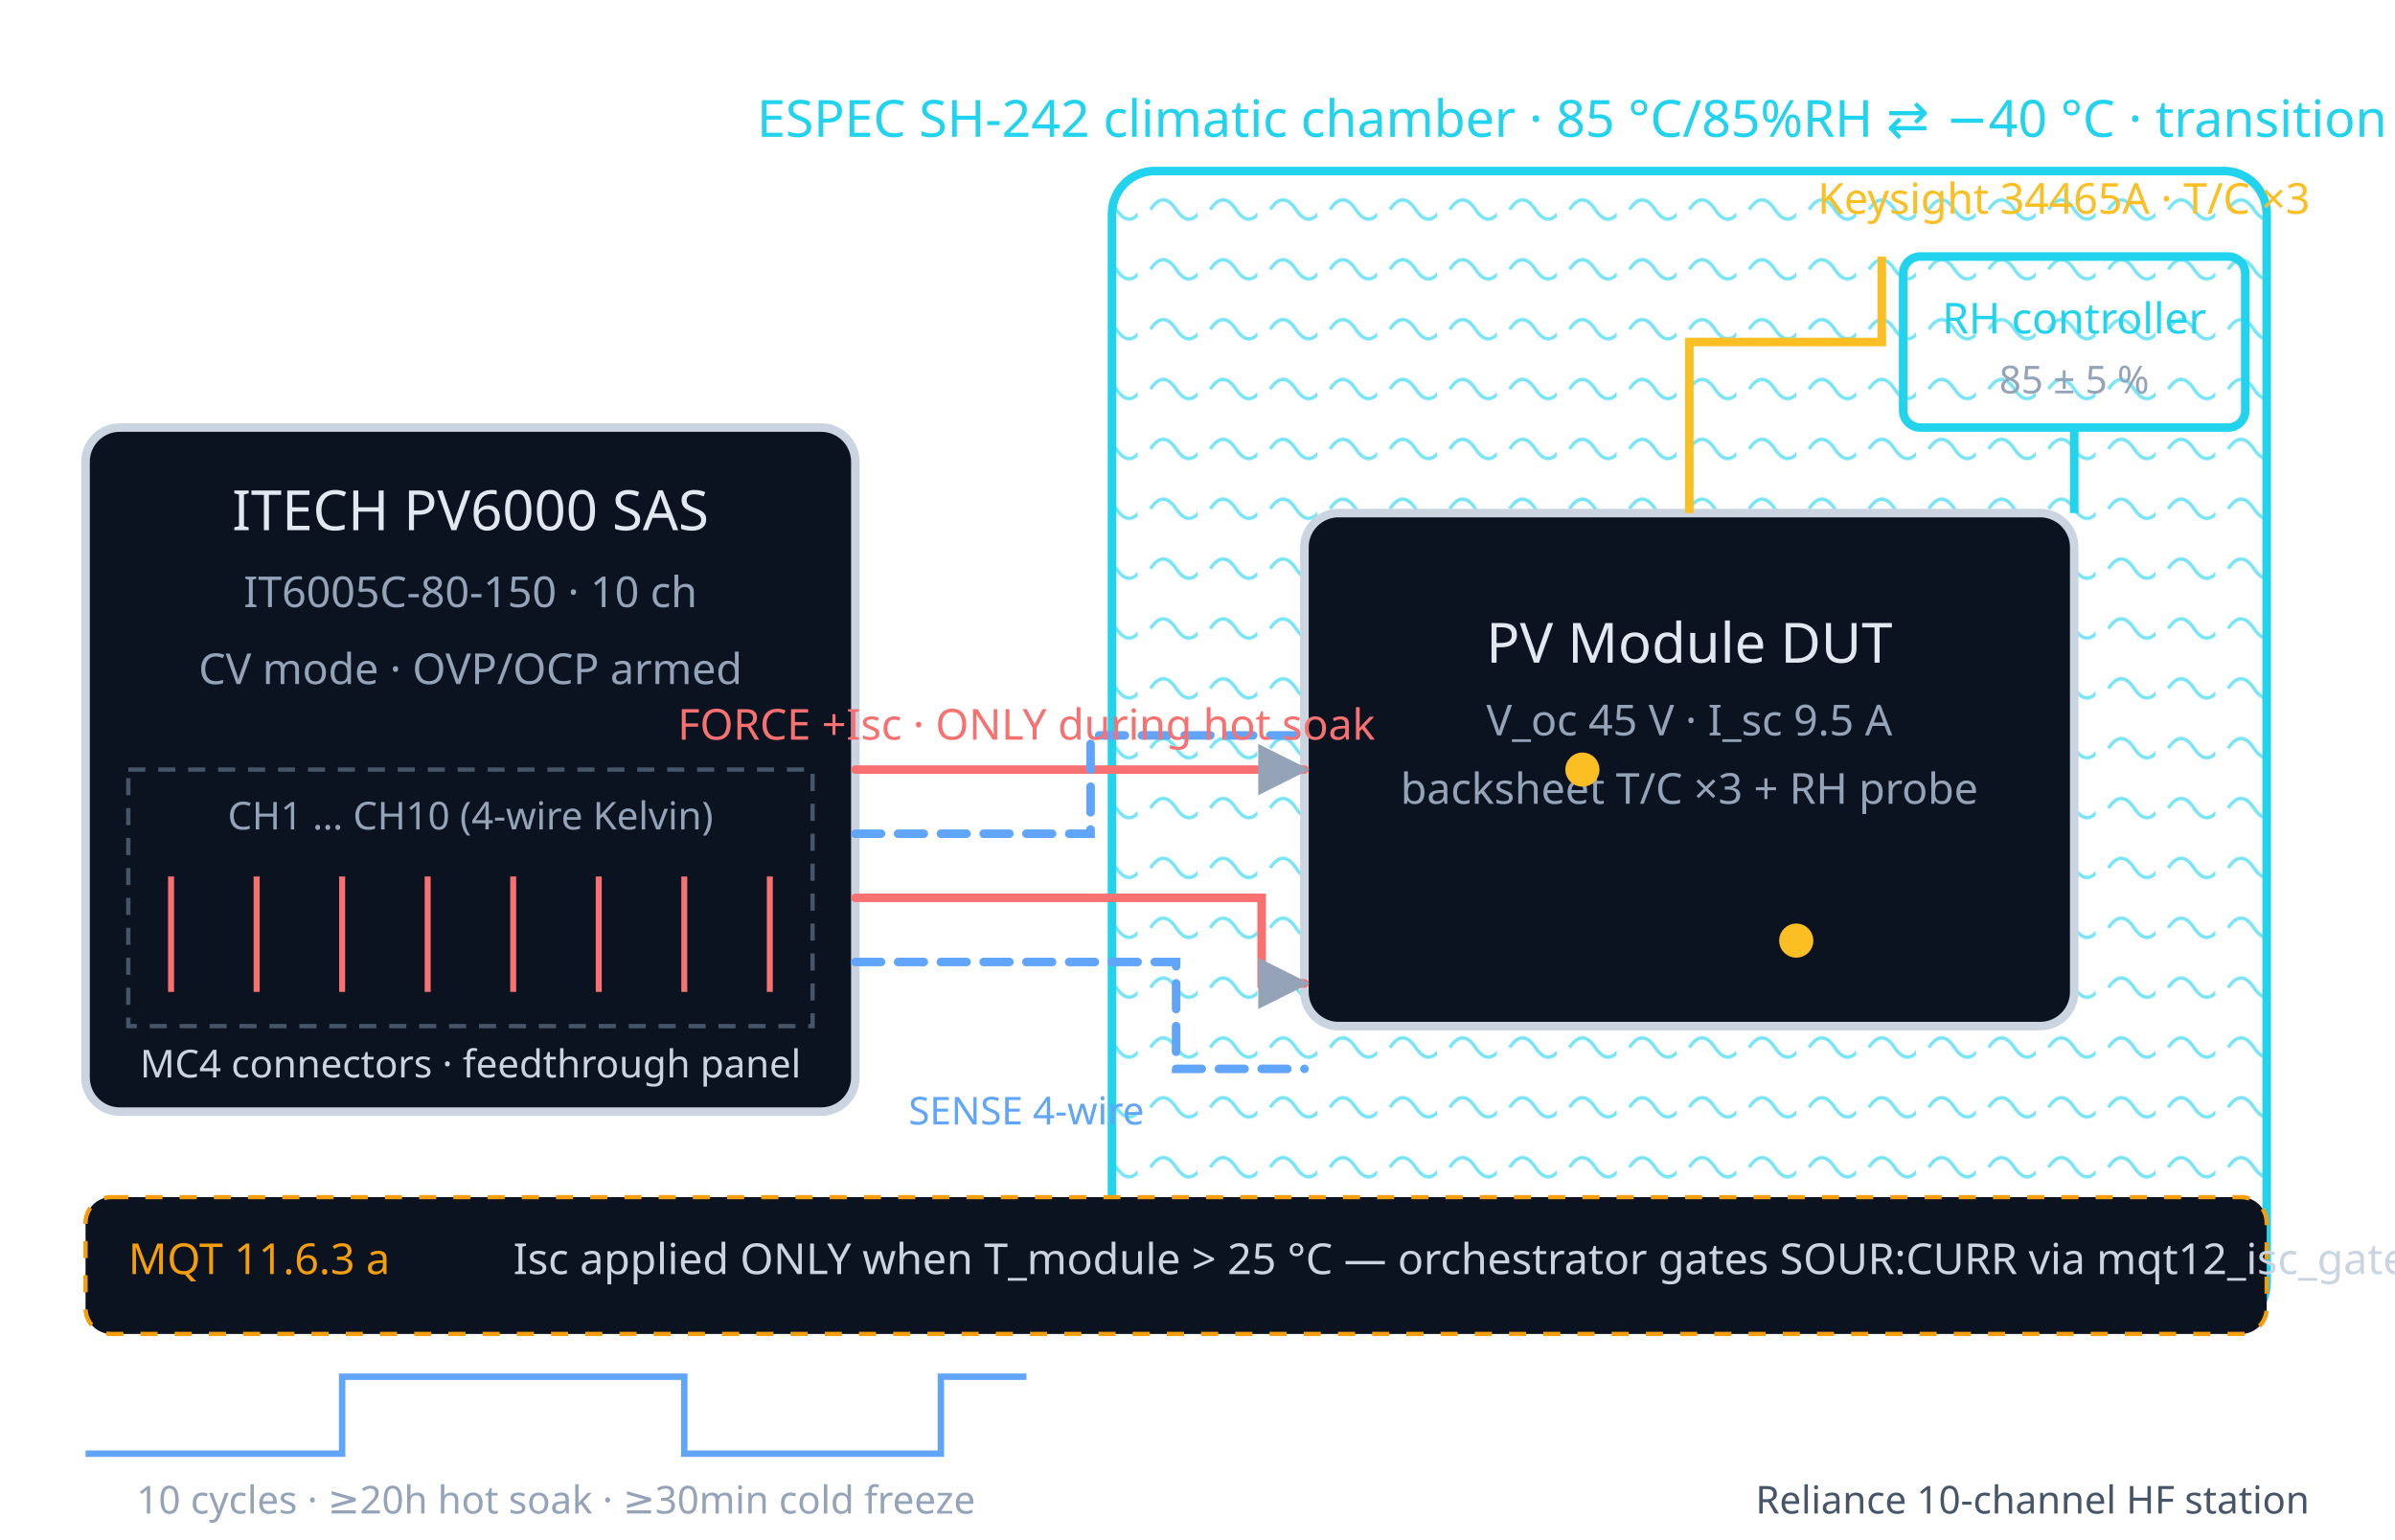
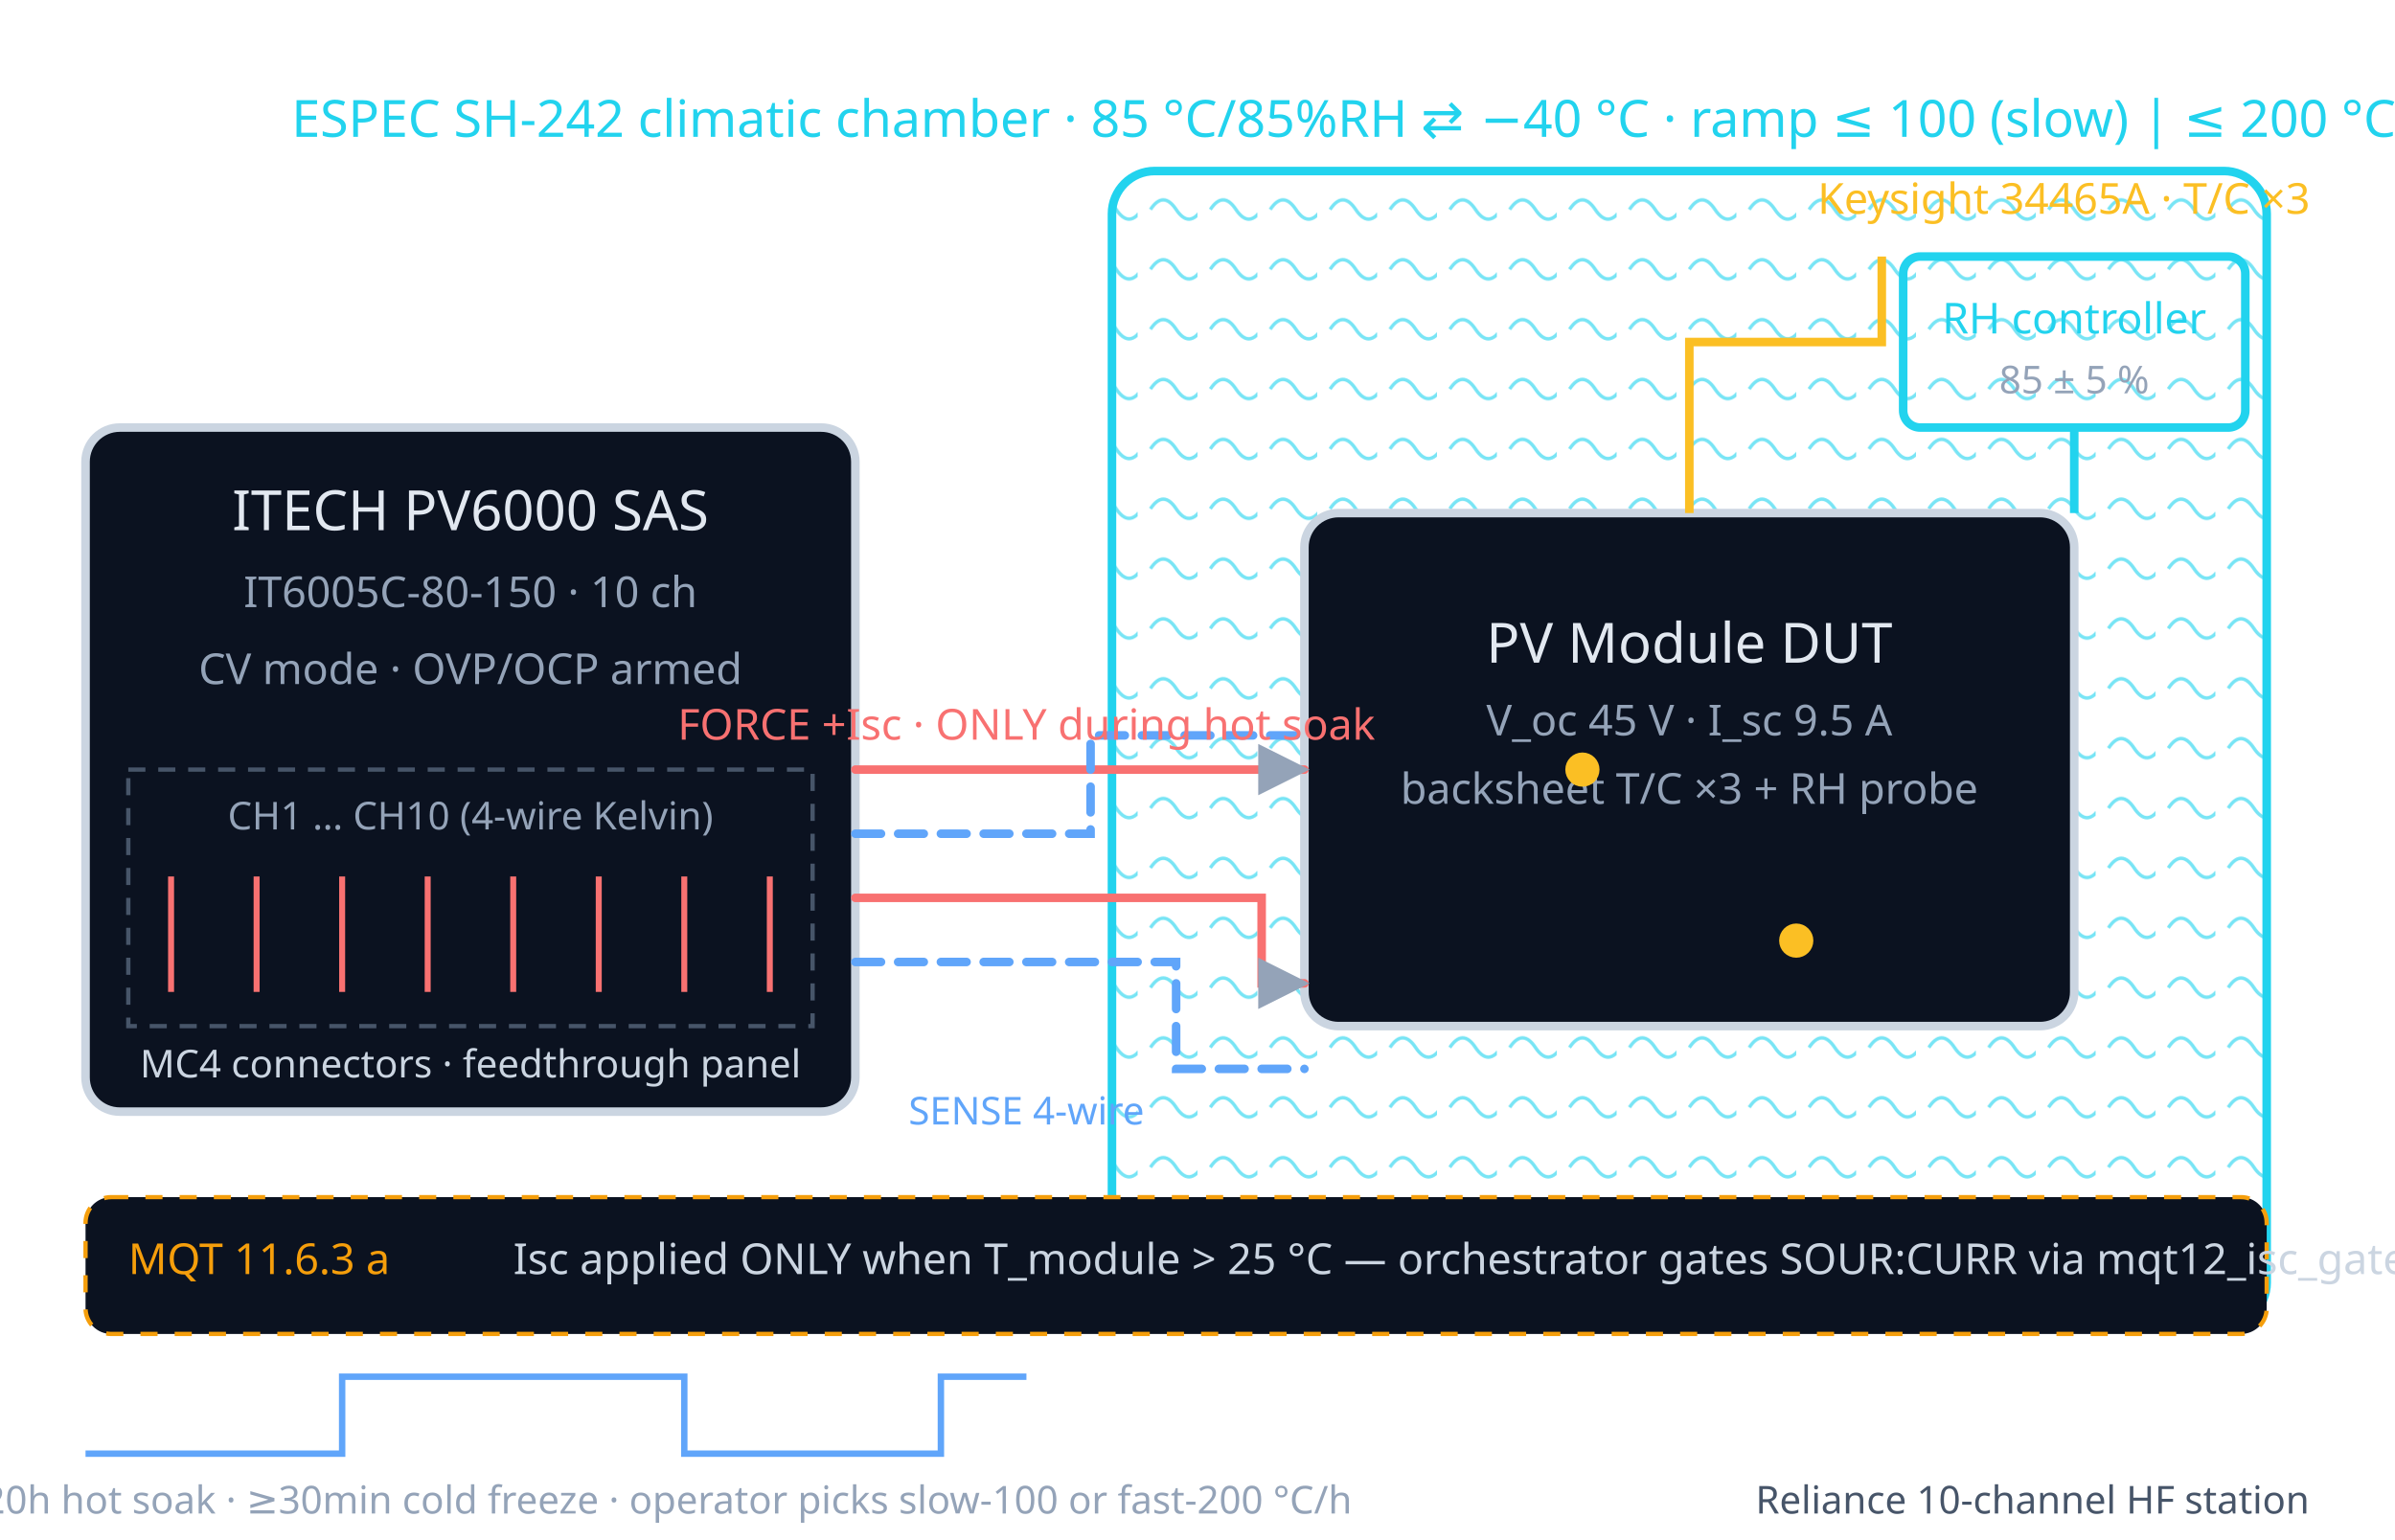
<svg xmlns="http://www.w3.org/2000/svg" viewBox="0 0 560 360" role="img" aria-label="Humidity Freeze test wiring — IEC 61215-2 MQT 12 (10-channel PSU + 85/85 chamber + RH controller + thermocouples)">
  <defs>
    <marker id="hfArrow" viewBox="0 0 10 10" refX="9" refY="5" markerWidth="6" markerHeight="6" orient="auto-start-reverse">
      <path d="M0,0 L10,5 L0,10 Z" fill="#94a3b8" />
    </marker>
    <pattern id="humid" patternUnits="userSpaceOnUse" width="14" height="14">
      <path d="M3 7 c2 -3 4 -3 6 0 c2 3 4 3 6 0" stroke="#22d3ee" fill="none" stroke-width="0.8" opacity="0.6" />
    </pattern>
  </defs>
  <rect x="260" y="40" width="270" height="270" rx="10" fill="url(#humid)" stroke="#22d3ee" stroke-width="2" />
-   <text x="395" y="32" text-anchor="middle" font-family="sans-serif" font-size="12" fill="#22d3ee">ESPEC SH-242 climatic chamber · 85 °C/85%RH ⇄ −40 °C · transition ≤ 30 min</text>
+   <text x="395" y="32" text-anchor="middle" font-family="sans-serif" font-size="12" fill="#22d3ee">ESPEC SH-242 climatic chamber · 85 °C/85%RH ⇄ −40 °C · ramp ≤ 100 (slow) | ≤ 200 °C/h (fast) · transition ≤ 30 min</text>
  <rect x="305" y="120" width="180" height="120" rx="8" fill="#0b1220" stroke="#cbd5e1" stroke-width="2" />
  <text x="395" y="155" text-anchor="middle" font-family="sans-serif" font-size="13" fill="#e2e8f0">PV Module DUT</text>
  <text x="395" y="172" text-anchor="middle" font-family="sans-serif" font-size="10" fill="#94a3b8">V_oc 45 V · I_sc 9.5 A</text>
  <text x="395" y="188" text-anchor="middle" font-family="sans-serif" font-size="10" fill="#94a3b8">backsheet T/C ×3 + RH probe</text>
  <rect x="20" y="100" width="180" height="160" rx="8" fill="#0b1220" stroke="#cbd5e1" stroke-width="2" />
  <text x="110" y="124" text-anchor="middle" font-family="sans-serif" font-size="13" fill="#e2e8f0">ITECH PV6000 SAS</text>
  <text x="110" y="142" text-anchor="middle" font-family="sans-serif" font-size="10" fill="#94a3b8">IT6005C-80-150 · 10 ch</text>
  <text x="110" y="160" text-anchor="middle" font-family="sans-serif" font-size="10" fill="#94a3b8">CV mode · OVP/OCP armed</text>
  <g font-family="sans-serif" font-size="9" fill="#94a3b8">
    <rect x="30" y="180" width="160" height="60" fill="none" stroke="#475569" stroke-dasharray="4 3" />
    <text x="110" y="194" text-anchor="middle">CH1 … CH10 (4-wire Kelvin)</text>
    <g stroke="#f87171" stroke-width="1.4">
      <line x1="40" y1="205" x2="40" y2="232" />
      <line x1="60" y1="205" x2="60" y2="232" />
      <line x1="80" y1="205" x2="80" y2="232" />
      <line x1="100" y1="205" x2="100" y2="232" />
      <line x1="120" y1="205" x2="120" y2="232" />
      <line x1="140" y1="205" x2="140" y2="232" />
      <line x1="160" y1="205" x2="160" y2="232" />
      <line x1="180" y1="205" x2="180" y2="232" />
    </g>
    <text x="110" y="252" text-anchor="middle" fill="#cbd5e1">MC4 connectors · feedthrough panel</text>
  </g>
  <g fill="none" stroke-width="2" stroke-linecap="round">
    <path d="M200 180 H260 H305" stroke="#f87171" marker-end="url(#hfArrow)" />
    <path d="M200 210 H295 V230 H305" stroke="#f87171" marker-end="url(#hfArrow)" />
    <path d="M200 195 H255 V172 H305" stroke="#60a5fa" stroke-dasharray="6 4" />
    <path d="M200 225 H275 V250 H305" stroke="#60a5fa" stroke-dasharray="6 4" />
  </g>
  <text x="240" y="173" text-anchor="middle" font-family="sans-serif" font-size="10" fill="#f87171">FORCE +Isc · ONLY during hot soak</text>
  <text x="240" y="263" text-anchor="middle" font-family="sans-serif" font-size="9" fill="#60a5fa">SENSE 4-wire</text>
  <g stroke="#22d3ee" stroke-width="2" fill="none">
    <rect x="445" y="60" width="80" height="40" rx="4" />
    <path d="M485 100 V120" />
  </g>
  <text x="485" y="78" text-anchor="middle" font-family="sans-serif" font-size="10" fill="#22d3ee">RH controller</text>
  <text x="485" y="92" text-anchor="middle" font-family="sans-serif" font-size="9" fill="#94a3b8">85 ± 5 %</text>
  <g stroke="#fbbf24" stroke-width="2" fill="none">
    <path d="M395 120 V80 H440 V60" />
    <circle cx="370" cy="180" r="3" fill="#fbbf24" />
    <circle cx="420" cy="220" r="3" fill="#fbbf24" />
  </g>
  <text x="425" y="50" font-family="sans-serif" font-size="10" fill="#fbbf24">Keysight 34465A · T/C ×3</text>
  <g font-family="sans-serif" font-size="10">
    <rect x="20" y="280" width="510" height="32" rx="6" fill="#0b1220" stroke="#f59e0b" stroke-dasharray="4 4" />
    <text x="30" y="298" fill="#f59e0b">MQT 11.6.3 a</text>
    <text x="120" y="298" fill="#cbd5e1">Isc applied ONLY when T_module &gt; 25 °C — orchestrator gates SOUR:CURR via mqt12_isc_gate_setpoint().</text>
  </g>
  <g stroke="#60a5fa" stroke-width="1.5" fill="none">
    <polyline points="20,340 80,340 80,322 160,322 160,340 220,340 220,322 240,322" />
  </g>
-   <text x="130" y="354" text-anchor="middle" font-family="sans-serif" font-size="9" fill="#94a3b8">10 cycles · ≥20h hot soak · ≥30min cold freeze</text>
+   <text x="130" y="354" text-anchor="middle" font-family="sans-serif" font-size="9" fill="#94a3b8">10 cycles · ≥20h hot soak · ≥30min cold freeze · operator picks slow-100 or fast-200 °C/h</text>
  <text x="540" y="354" text-anchor="end" font-family="sans-serif" font-size="9" fill="#475569">Reliance 10-channel HF station</text>
</svg>
